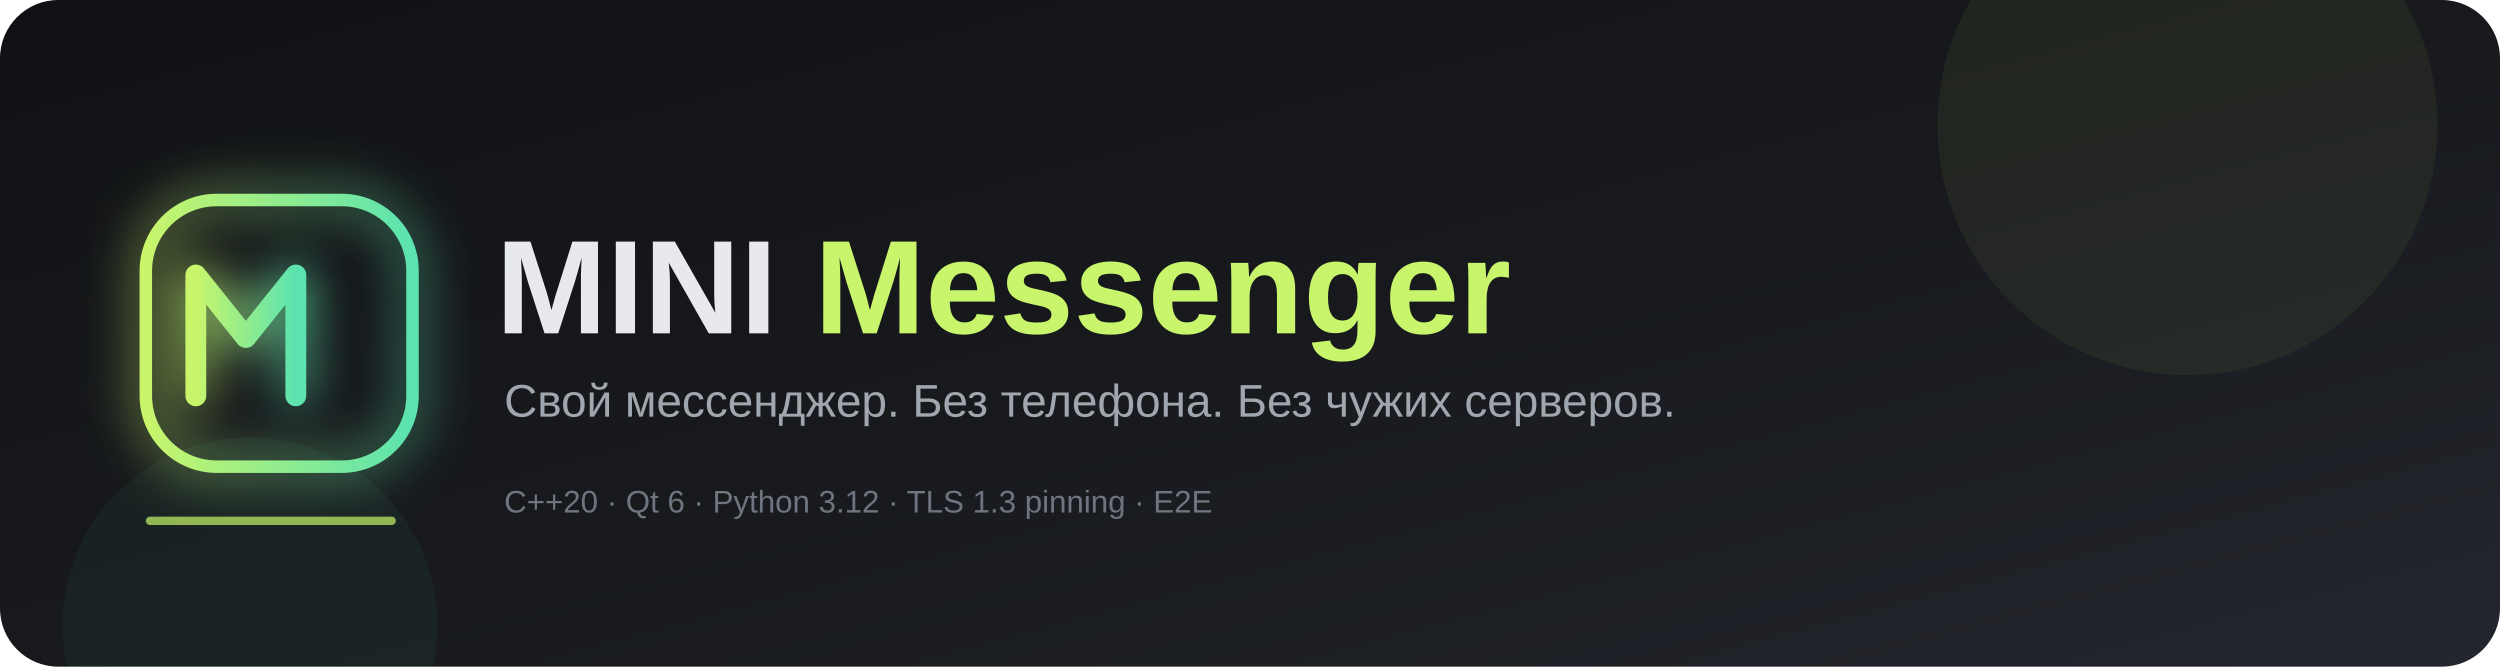
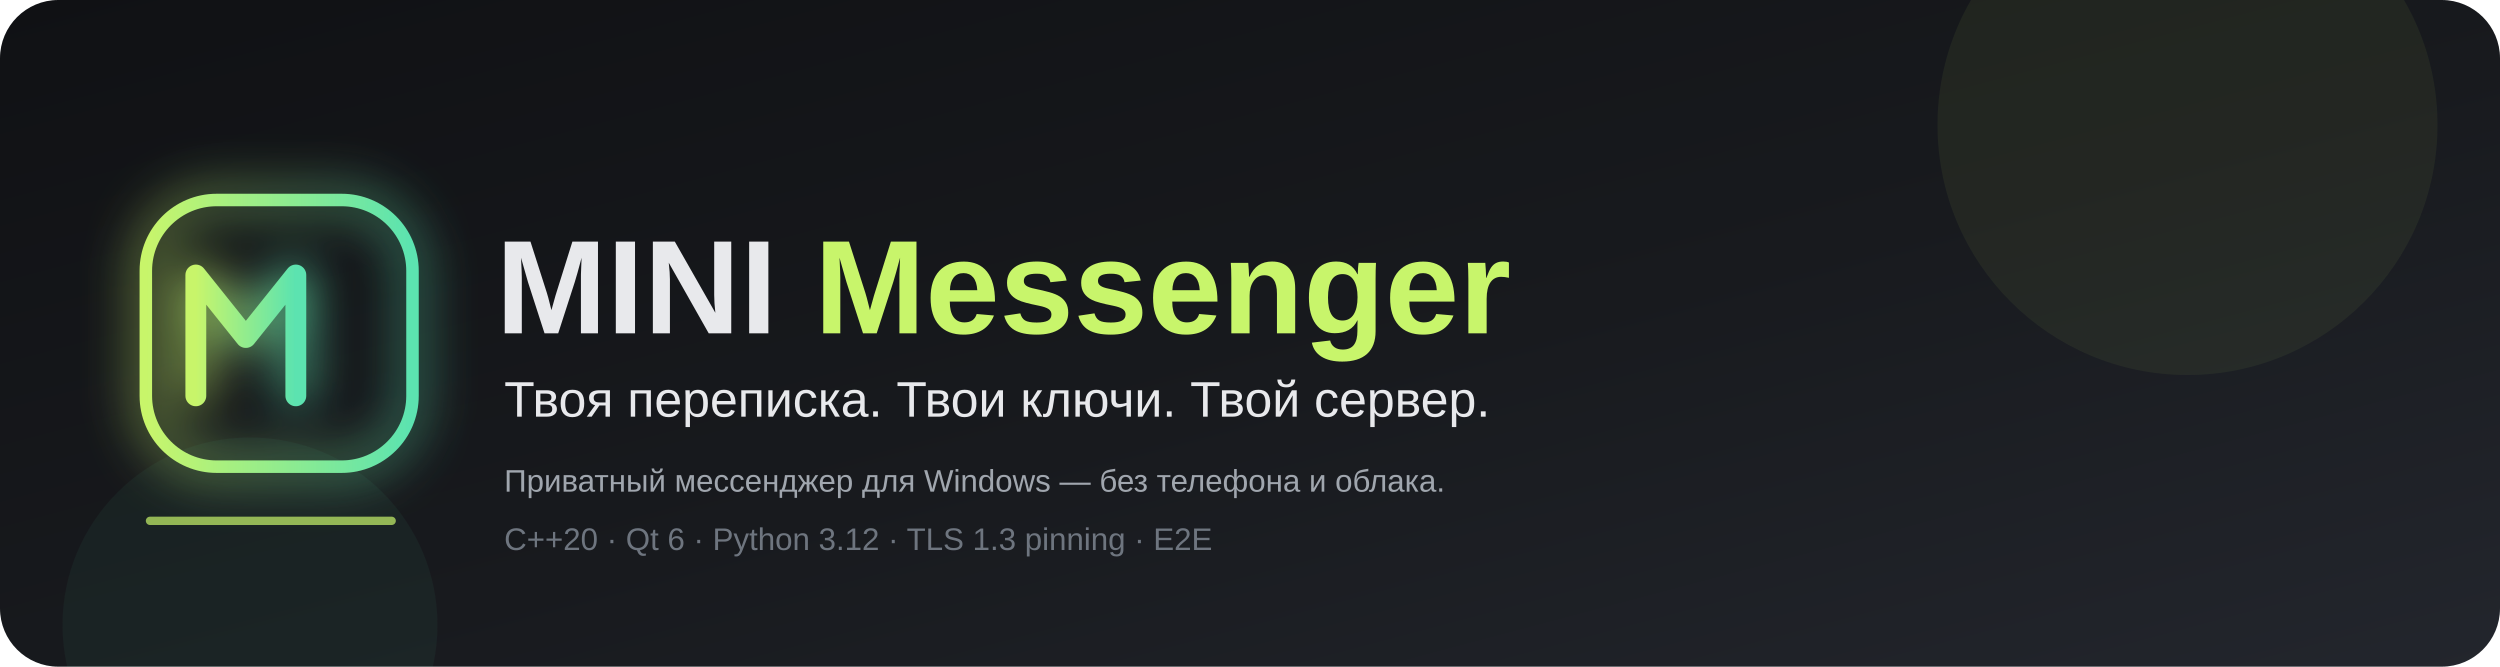
<svg xmlns="http://www.w3.org/2000/svg" width="1200" height="320" viewBox="0 0 1200 320" role="img" aria-label="MINI Messenger">
  <defs>
    <linearGradient id="bg" x1="0" y1="0" x2="1" y2="1">
      <stop offset="0" stop-color="#101114" />
      <stop offset="0.55" stop-color="#181A1E" />
      <stop offset="1" stop-color="#23262D" />
    </linearGradient>
    <linearGradient id="lime" x1="0" y1="0" x2="1" y2="0">
      <stop offset="0" stop-color="#C8F56B" />
      <stop offset="1" stop-color="#5BE3B0" />
    </linearGradient>
    <filter id="glow" x="-30%" y="-30%" width="160%" height="160%">
      <feGaussianBlur stdDeviation="12" result="b" />
      <feMerge>
        <feMergeNode in="b" />
        <feMergeNode in="SourceGraphic" />
      </feMerge>
    </filter>
  </defs>
  <rect width="1200" height="320" rx="28" fill="url(#bg)" />
  <circle cx="1050" cy="60" r="120" fill="#C8F56B" opacity="0.06" />
  <circle cx="120" cy="300" r="90" fill="#5BE3B0" opacity="0.05" />
  <g filter="url(#glow)">
    <rect x="70" y="96" width="128" height="128" rx="34" fill="none" stroke="url(#lime)" stroke-width="6" />
    <path d="M94 190V132l24 30 24-30v58" fill="none" stroke="url(#lime)" stroke-width="10" stroke-linecap="round" stroke-linejoin="round" />
  </g>
  <text x="238" y="160" font-family="Segoe UI, Arial, sans-serif" font-size="64" font-weight="700" fill="#E8E9EC">MINI <tspan fill="#C8F56B">Messenger</tspan>
  </text>
-   <text x="242" y="200" font-family="Segoe UI, Arial, sans-serif" font-size="22" fill="#A0A6AE">Свой мессенджер. Без телефона. Без чужих серверов.</text>
-   <g font-family="Segoe UI, Arial, sans-serif" font-size="15" fill="#6E757F">
-     <text x="242" y="246">C++20 · Qt 6 · Python 3.12 · TLS 1.3 pinning · E2E</text>
+   <text x="242" y="200" font-family="Segoe UI, Arial, sans-serif" font-size="24" fill="#E8E9EC">Твоя переписка. Твои ключи. Твой сервер.</text>
+   <g font-family="Segoe UI, Arial, sans-serif" font-size="15" fill="#A0A6AE">
+     <text x="242" y="236">Приватный мессенджер для Windows — без телефона и облака.</text>
+     <text x="242" y="264" fill="#6E757F">C++20 · Qt 6 · Python 3.12 · TLS 1.3 pinning · E2E</text>
  </g>
  <rect x="70" y="248" width="120" height="4" rx="2" fill="#C8F56B" opacity="0.7" />
</svg>
